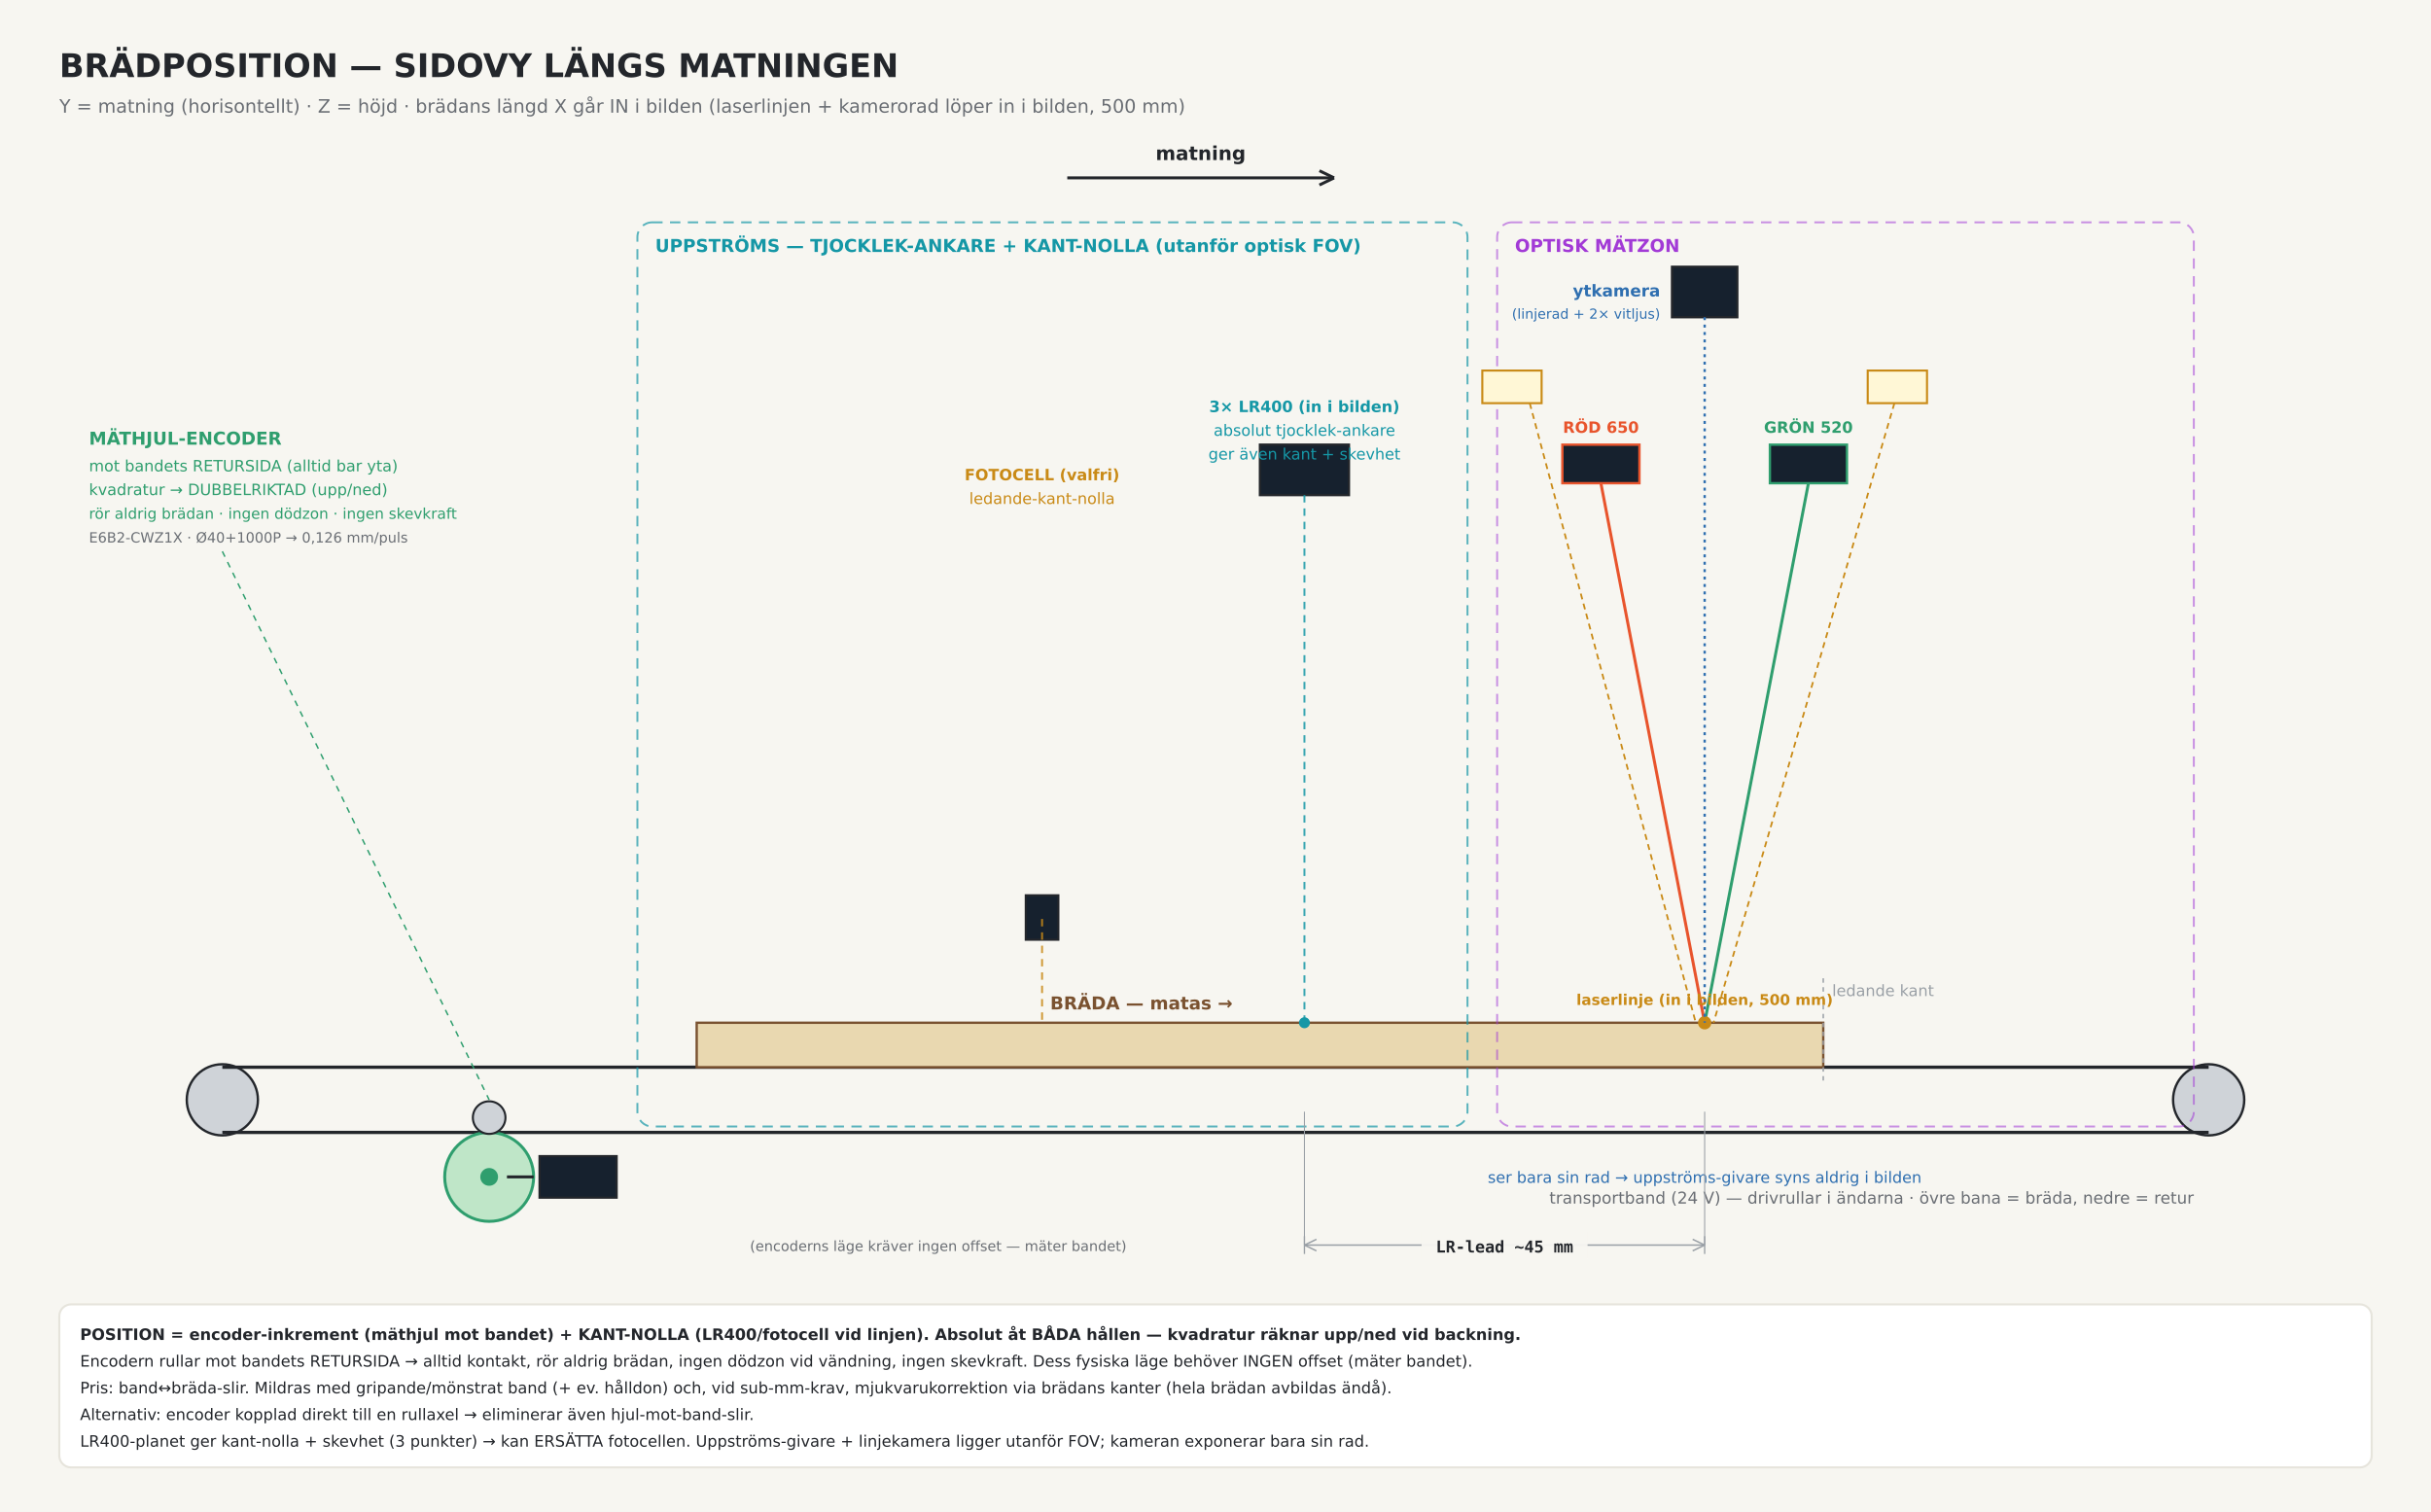
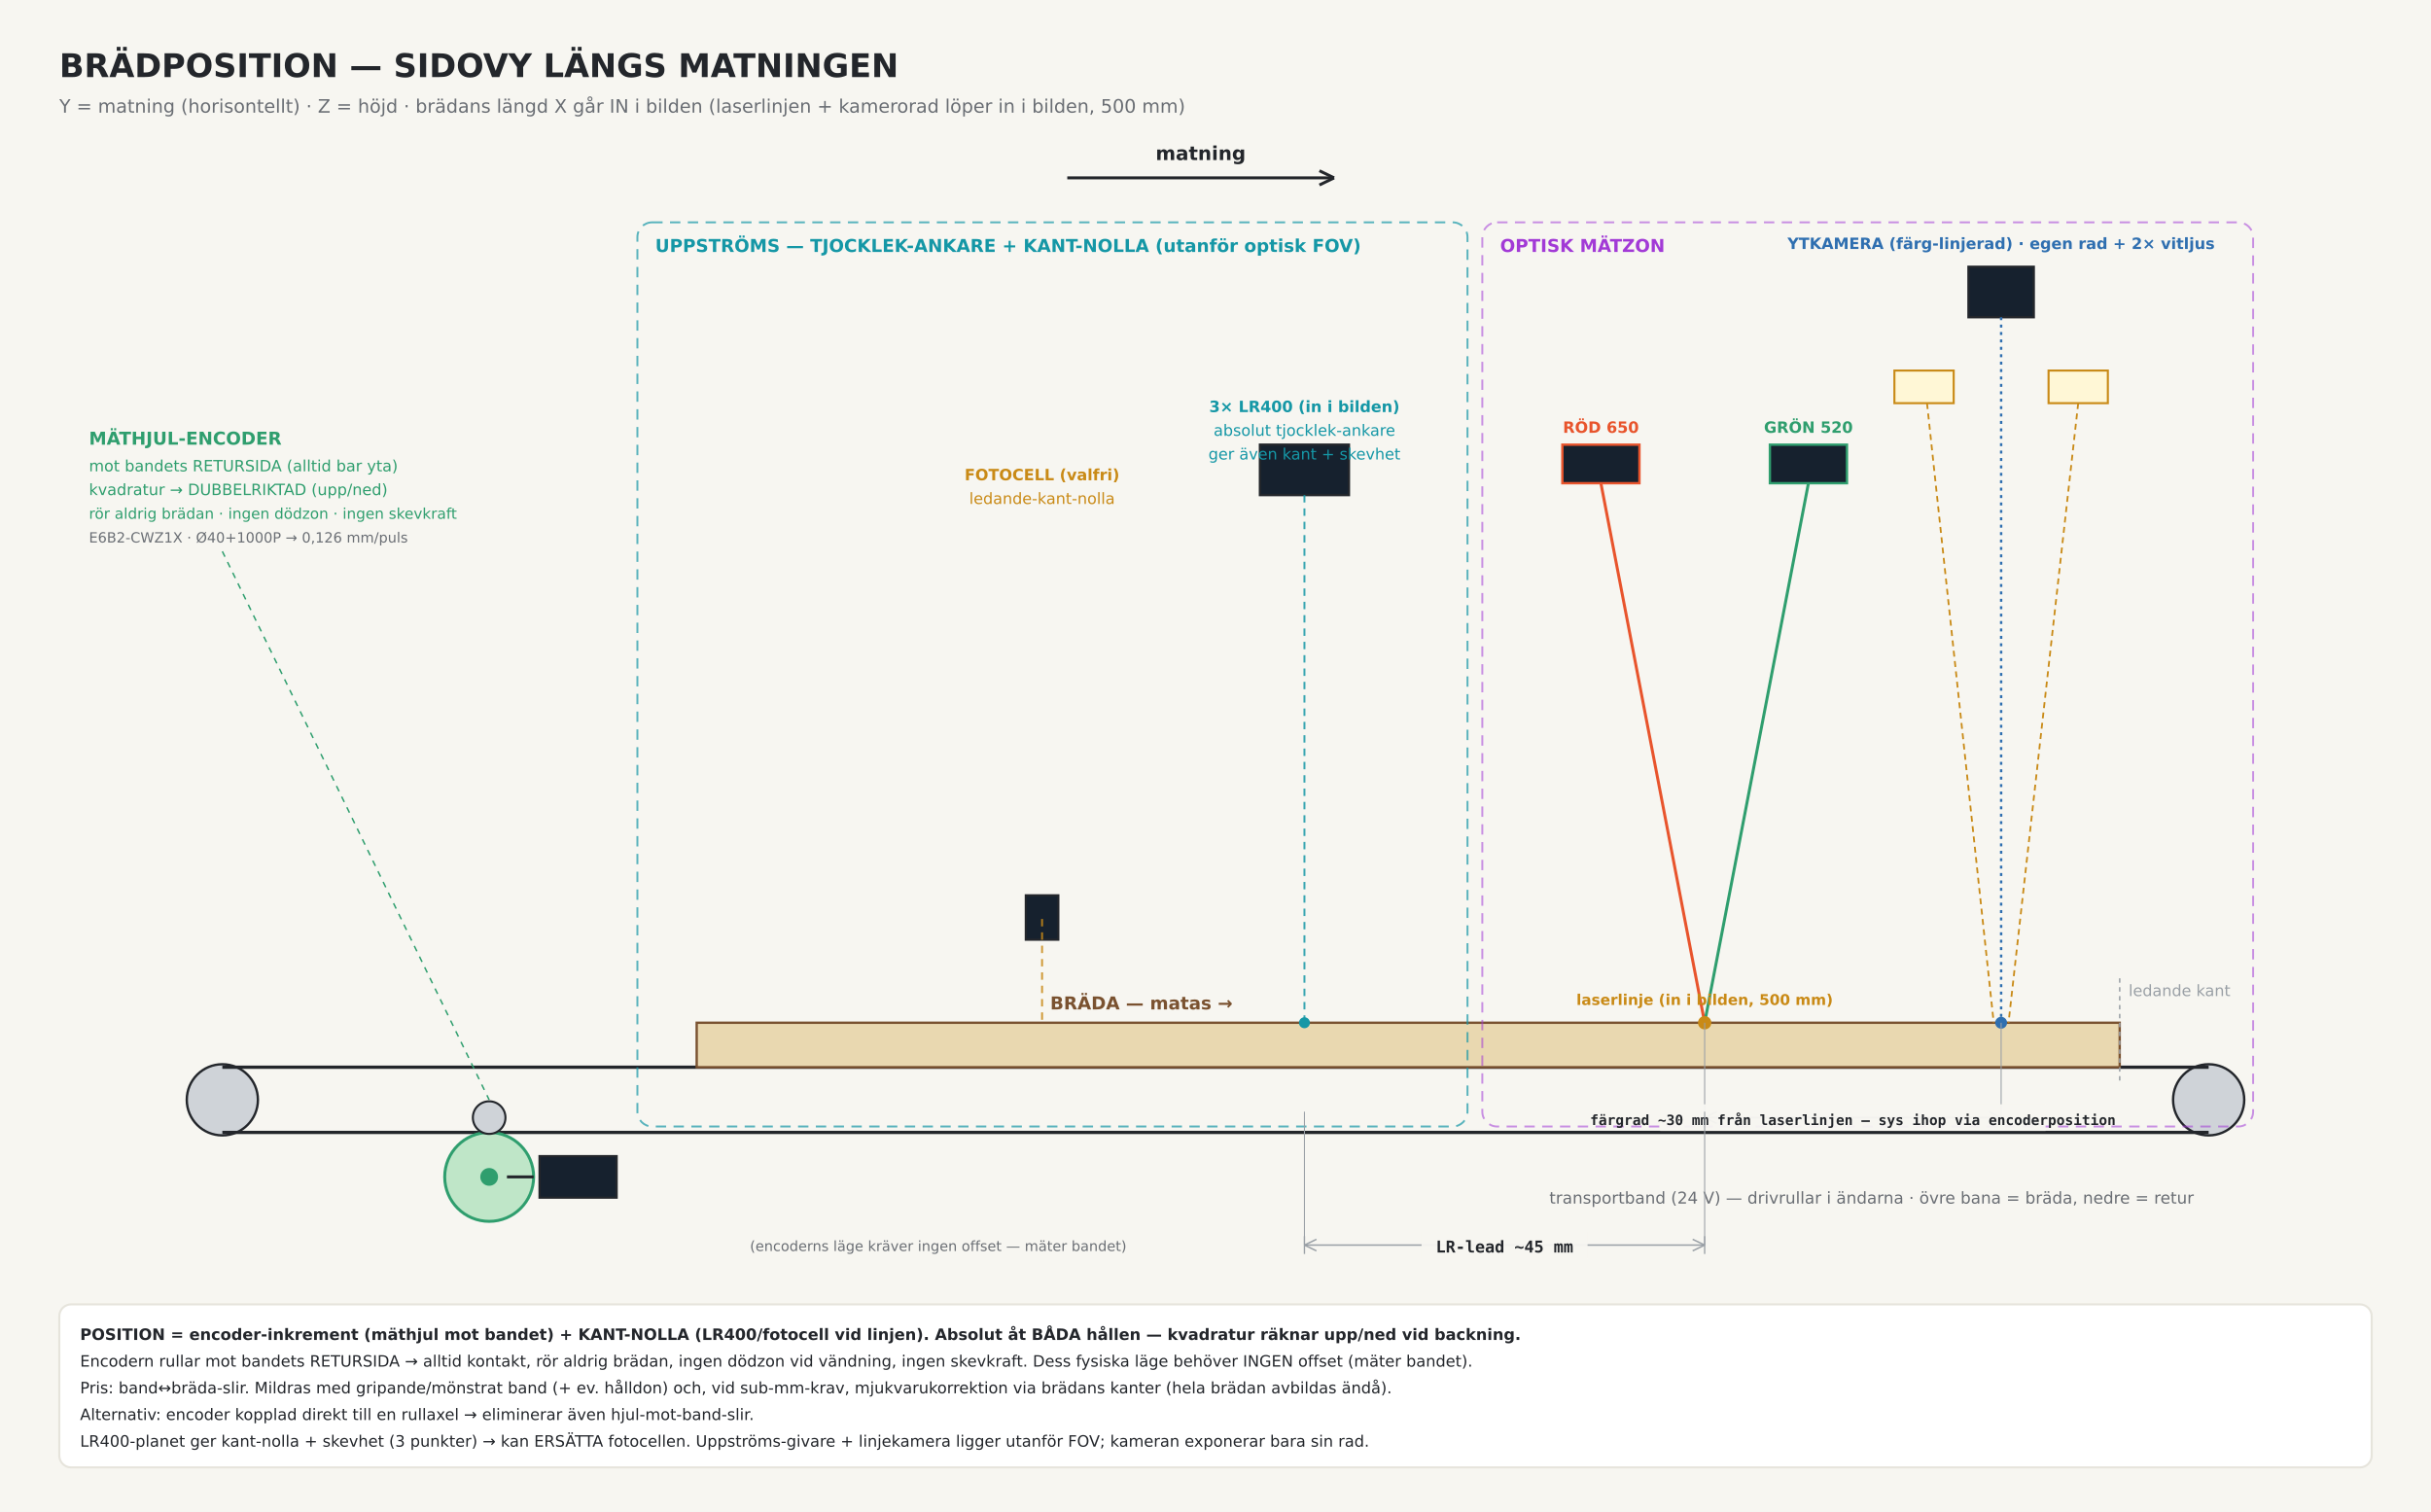
<svg xmlns="http://www.w3.org/2000/svg" width="1640" height="1020" viewBox="0 0 1640 1020">
  <rect width="1640" height="1020" fill="#f7f6f1" />
  <text x="40.0" y="52.0" font-family="'IBM Plex Sans','DejaVu Sans',sans-serif" font-size="22" font-weight="700" fill="#23262b" text-anchor="start">BRÄDPOSITION — SIDOVY LÄNGS MATNINGEN</text>
  <text x="40.0" y="76.0" font-family="'IBM Plex Sans','DejaVu Sans',sans-serif" font-size="12.5" font-weight="400" fill="#6a6e74" text-anchor="start">Y = matning (horisontellt) · Z = höjd · brädans längd X går IN i bilden (laserlinjen + kamerorad löper in i bilden, 500 mm)</text>
  <circle cx="150.0" cy="742.0" r="24.0" fill="#cfd3d8" stroke="#23262b" stroke-width="1.6" opacity="1" />
  <circle cx="1490.0" cy="742.0" r="24.0" fill="#cfd3d8" stroke="#23262b" stroke-width="1.6" opacity="1" />
  <line x1="150.0" y1="720.0" x2="1490.0" y2="720.0" stroke="#23262b" stroke-width="2.2" opacity="1" />
  <line x1="150.0" y1="764.0" x2="1490.0" y2="764.0" stroke="#23262b" stroke-width="2.2" opacity="1" />
  <text x="1480.0" y="812.0" font-family="'IBM Plex Sans','DejaVu Sans',sans-serif" font-size="11" font-weight="400" fill="#6a6e74" text-anchor="end">transportband (24 V) — drivrullar i ändarna · övre bana = bräda, nedre = retur</text>
-   <rect x="470.0" y="690.0" width="760.0" height="30.0" rx="0" fill="#e9d8b0" stroke="#7a5230" stroke-width="1.6" opacity="1" />
+   <rect x="470.0" y="690.0" width="960.0" height="30.0" rx="0" fill="#e9d8b0" stroke="#7a5230" stroke-width="1.6" opacity="1" />
  <text x="770.0" y="681.0" font-family="'IBM Plex Sans','DejaVu Sans',sans-serif" font-size="12" font-weight="700" fill="#7a5230" text-anchor="middle">BRÄDA — matas →</text>
  <line x1="720.0" y1="120.0" x2="900.0" y2="120.0" stroke="#23262b" stroke-width="2" opacity="1" />
  <line x1="900.0" y1="120.0" x2="890.1" y2="124.8" stroke="#23262b" stroke-width="2" opacity="1" />
  <line x1="900.0" y1="120.0" x2="890.1" y2="115.2" stroke="#23262b" stroke-width="2" opacity="1" />
  <text x="810.0" y="108.0" font-family="'IBM Plex Sans','DejaVu Sans',sans-serif" font-size="13" font-weight="700" fill="#23262b" text-anchor="middle">matning</text>
-   <line x1="1230.0" y1="660.0" x2="1230.0" y2="730.0" stroke="#9aa0a6" stroke-width="1" stroke-dasharray="3 3" opacity="1" />
-   <text x="1236.0" y="672.0" font-family="'IBM Plex Sans','DejaVu Sans',sans-serif" font-size="10.5" font-weight="400" fill="#9aa0a6" text-anchor="start">ledande kant</text>
+   <line x1="1430.0" y1="660.0" x2="1430.0" y2="730.0" stroke="#9aa0a6" stroke-width="1" stroke-dasharray="3 3" opacity="1" />
+   <text x="1436.0" y="672.0" font-family="'IBM Plex Sans','DejaVu Sans',sans-serif" font-size="10.5" font-weight="400" fill="#9aa0a6" text-anchor="start">ledande kant</text>
  <rect x="430.0" y="150.0" width="560.0" height="610.0" rx="10" fill="none" stroke="#1597a6" stroke-width="1.3" stroke-dasharray="7 5" opacity="0.7" />
  <text x="442.0" y="170.0" font-family="'IBM Plex Sans','DejaVu Sans',sans-serif" font-size="12" font-weight="700" fill="#1597a6" text-anchor="start">UPPSTRÖMS — TJOCKLEK-ANKARE + KANT-NOLLA (utanför optisk FOV)</text>
  <circle cx="330.0" cy="794.0" r="30.0" fill="#bfe6c8" stroke="#2f9e6e" stroke-width="2" opacity="1" />
  <circle cx="330.0" cy="794.0" r="5.0" fill="#2f9e6e" stroke="#2f9e6e" stroke-width="2" opacity="1" />
  <circle cx="330.0" cy="754.0" r="11.0" fill="#cfd3d8" stroke="#23262b" stroke-width="1.4" opacity="1" />
  <rect x="364.0" y="780.0" width="52.0" height="28.0" rx="0" fill="#16212e" stroke="#23262b" stroke-width="1.5" opacity="1" />
  <line x1="360.0" y1="794.0" x2="342.0" y2="794.0" stroke="#23262b" stroke-width="2" opacity="1" />
  <text x="60.0" y="300.0" font-family="'IBM Plex Sans','DejaVu Sans',sans-serif" font-size="12" font-weight="700" fill="#2f9e6e" text-anchor="start">MÄTHJUL-ENCODER</text>
  <text x="60.0" y="318.0" font-family="'IBM Plex Sans','DejaVu Sans',sans-serif" font-size="10.5" font-weight="400" fill="#2f9e6e" text-anchor="start">mot bandets RETURSIDA (alltid bar yta)</text>
  <text x="60.0" y="334.0" font-family="'IBM Plex Sans','DejaVu Sans',sans-serif" font-size="10.5" font-weight="400" fill="#2f9e6e" text-anchor="start">kvadratur → DUBBELRIKTAD (upp/ned)</text>
  <text x="60.0" y="350.0" font-family="'IBM Plex Sans','DejaVu Sans',sans-serif" font-size="10" font-weight="400" fill="#2f9e6e" text-anchor="start">rör aldrig brädan · ingen dödzon · ingen skevkraft</text>
  <text x="60.0" y="366.0" font-family="'IBM Plex Sans','DejaVu Sans',sans-serif" font-size="9.5" font-weight="400" fill="#6a6e74" text-anchor="start">E6B2-CWZ1X · Ø40+1000P → 0,126 mm/puls</text>
  <line x1="150.0" y1="372.0" x2="330.0" y2="742.0" stroke="#2f9e6e" stroke-width="1" stroke-dasharray="4 4" opacity="1" />
  <rect x="692.0" y="604.0" width="22.0" height="30.0" rx="0" fill="#16212e" stroke="#23262b" stroke-width="1.4" opacity="1" />
  <line x1="703.0" y1="620.0" x2="703.0" y2="690.0" stroke="#c98a16" stroke-width="1.3" stroke-dasharray="5 4" opacity="0.85" />
  <text x="703.0" y="324.0" font-family="'IBM Plex Sans','DejaVu Sans',sans-serif" font-size="10.5" font-weight="700" fill="#c98a16" text-anchor="middle">FOTOCELL (valfri)</text>
  <text x="703.0" y="340.0" font-family="'IBM Plex Sans','DejaVu Sans',sans-serif" font-size="10.5" font-weight="400" fill="#c98a16" text-anchor="middle">ledande-kant-nolla</text>
  <rect x="850.0" y="300.0" width="60.0" height="34.0" rx="0" fill="#16212e" stroke="#23262b" stroke-width="1.6" opacity="1" />
  <line x1="880.0" y1="334.0" x2="880.0" y2="690.0" stroke="#1597a6" stroke-width="1.3" stroke-dasharray="5 4" opacity="0.85" />
  <circle cx="880.0" cy="690.0" r="3.2" fill="#1597a6" stroke="#1597a6" stroke-width="1" opacity="1" />
  <text x="880.0" y="278.0" font-family="'IBM Plex Sans','DejaVu Sans',sans-serif" font-size="10.5" font-weight="700" fill="#1597a6" text-anchor="middle">3× LR400 (in i bilden)</text>
  <text x="880.0" y="294.0" font-family="'IBM Plex Sans','DejaVu Sans',sans-serif" font-size="10.5" font-weight="400" fill="#1597a6" text-anchor="middle">absolut tjocklek-ankare</text>
  <text x="880.0" y="310.0" font-family="'IBM Plex Sans','DejaVu Sans',sans-serif" font-size="10.5" font-weight="400" fill="#1597a6" text-anchor="middle">ger även kant + skevhet</text>
-   <rect x="1010.0" y="150.0" width="470.0" height="610.0" rx="10" fill="none" stroke="#a23ad6" stroke-width="1.3" stroke-dasharray="7 5" opacity="0.55" />
-   <text x="1022.0" y="170.0" font-family="'IBM Plex Sans','DejaVu Sans',sans-serif" font-size="12" font-weight="700" fill="#a23ad6" text-anchor="start">OPTISK MÄTZON</text>
+   <rect x="1000.0" y="150.0" width="520.0" height="610.0" rx="10" fill="none" stroke="#a23ad6" stroke-width="1.3" stroke-dasharray="7 5" opacity="0.55" />
+   <text x="1012.0" y="170.0" font-family="'IBM Plex Sans','DejaVu Sans',sans-serif" font-size="12" font-weight="700" fill="#a23ad6" text-anchor="start">OPTISK MÄTZON</text>
  <rect x="1054.0" y="300.0" width="52.0" height="26.0" rx="0" fill="#16212e" stroke="#e8542c" stroke-width="1.6" opacity="1" />
  <rect x="1194.0" y="300.0" width="52.0" height="26.0" rx="0" fill="#16212e" stroke="#2f9e6e" stroke-width="1.6" opacity="1" />
  <line x1="1080.0" y1="326.0" x2="1150.0" y2="690.0" stroke="#e8542c" stroke-width="2" opacity="1" />
  <line x1="1220.0" y1="326.0" x2="1150.0" y2="690.0" stroke="#2f9e6e" stroke-width="2" opacity="1" />
  <circle cx="1150.0" cy="690.0" r="4.0" fill="#c98a16" stroke="#c98a16" stroke-width="1" opacity="1" />
  <text x="1080.0" y="292.0" font-family="'IBM Plex Sans','DejaVu Sans',sans-serif" font-size="10.5" font-weight="700" fill="#e8542c" text-anchor="middle">RÖD 650</text>
  <text x="1220.0" y="292.0" font-family="'IBM Plex Sans','DejaVu Sans',sans-serif" font-size="10.5" font-weight="700" fill="#2f9e6e" text-anchor="middle">GRÖN 520</text>
  <text x="1150.0" y="678.0" font-family="'IBM Plex Sans','DejaVu Sans',sans-serif" font-size="10" font-weight="700" fill="#c98a16" text-anchor="middle">laserlinje (in i bilden, 500 mm)</text>
-   <rect x="1128.0" y="180.0" width="44.0" height="34.0" rx="0" fill="#16212e" stroke="#23262b" stroke-width="1.6" opacity="1" />
-   <line x1="1150.0" y1="214.0" x2="1150.0" y2="690.0" stroke="#2f6fb0" stroke-width="1.6" stroke-dasharray="2 3" opacity="1" />
-   <rect x="1000.0" y="250.0" width="40.0" height="22.0" rx="0" fill="#fff7d6" stroke="#c98a16" stroke-width="1.4" opacity="1" />
-   <rect x="1260.0" y="250.0" width="40.0" height="22.0" rx="0" fill="#fff7d6" stroke="#c98a16" stroke-width="1.4" opacity="1" />
-   <line x1="1032.0" y1="272.0" x2="1144.0" y2="690.0" stroke="#c98a16" stroke-width="1.2" stroke-dasharray="4 3" opacity="1" />
-   <line x1="1278.0" y1="272.0" x2="1156.0" y2="690.0" stroke="#c98a16" stroke-width="1.2" stroke-dasharray="4 3" opacity="1" />
-   <text x="1120.0" y="200.0" font-family="'IBM Plex Sans','DejaVu Sans',sans-serif" font-size="11" font-weight="700" fill="#2f6fb0" text-anchor="end">ytkamera</text>
-   <text x="1120.0" y="215.0" font-family="'IBM Plex Sans','DejaVu Sans',sans-serif" font-size="9.3" font-weight="400" fill="#2f6fb0" text-anchor="end">(linjerad + 2× vitljus)</text>
-   <text x="1150.0" y="798.0" font-family="'IBM Plex Sans','DejaVu Sans',sans-serif" font-size="10.5" font-weight="400" fill="#2f6fb0" text-anchor="middle">ser bara sin rad → uppströms-givare syns aldrig i bilden</text>
+   <rect x="1328.0" y="180.0" width="44.0" height="34.0" rx="0" fill="#16212e" stroke="#23262b" stroke-width="1.6" opacity="1" />
+   <line x1="1350.0" y1="214.0" x2="1350.0" y2="690.0" stroke="#2f6fb0" stroke-width="1.6" stroke-dasharray="2 3" opacity="1" />
+   <circle cx="1350.0" cy="690.0" r="3.5" fill="#2f6fb0" stroke="#2f6fb0" stroke-width="1" opacity="1" />
+   <rect x="1278.0" y="250.0" width="40.0" height="22.0" rx="0" fill="#fff7d6" stroke="#c98a16" stroke-width="1.4" opacity="1" />
+   <rect x="1382.0" y="250.0" width="40.0" height="22.0" rx="0" fill="#fff7d6" stroke="#c98a16" stroke-width="1.4" opacity="1" />
+   <line x1="1300.0" y1="272.0" x2="1345.0" y2="690.0" stroke="#c98a16" stroke-width="1.2" stroke-dasharray="4 3" opacity="1" />
+   <line x1="1402.0" y1="272.0" x2="1355.0" y2="690.0" stroke="#c98a16" stroke-width="1.2" stroke-dasharray="4 3" opacity="1" />
+   <text x="1350.0" y="168.0" font-family="'IBM Plex Sans','DejaVu Sans',sans-serif" font-size="10.5" font-weight="700" fill="#2f6fb0" text-anchor="middle">YTKAMERA (färg-linjerad) · egen rad + 2× vitljus</text>
+   <line x1="1150.0" y1="690.0" x2="1150.0" y2="760.0" stroke="#9aa0a6" stroke-width="0.7" opacity="1" />
+   <line x1="1350.0" y1="690.0" x2="1350.0" y2="760.0" stroke="#9aa0a6" stroke-width="0.7" opacity="1" />
+   <line x1="1250.0" y1="754.0" x2="1150.0" y2="754.0" stroke="#9aa0a6" stroke-width="1" opacity="1" />
+   <line x1="1150.0" y1="754.0" x2="1158.1" y2="750.1" stroke="#9aa0a6" stroke-width="1" opacity="1" />
+   <line x1="1150.0" y1="754.0" x2="1158.1" y2="757.9" stroke="#9aa0a6" stroke-width="1" opacity="1" />
+   <line x1="1250.0" y1="754.0" x2="1350.0" y2="754.0" stroke="#9aa0a6" stroke-width="1" opacity="1" />
+   <line x1="1350.0" y1="754.0" x2="1341.9" y2="757.9" stroke="#9aa0a6" stroke-width="1" opacity="1" />
+   <line x1="1350.0" y1="754.0" x2="1341.9" y2="750.1" stroke="#9aa0a6" stroke-width="1" opacity="1" />
+   <rect x="1120.0" y="745.0" width="260.0" height="18.0" rx="0" fill="#f7f6f1" stroke="none" stroke-width="0" opacity="0.95" />
+   <text x="1250.0" y="759.0" font-family="'IBM Plex Mono','DejaVu Sans Mono',monospace" font-size="9.5" font-weight="700" fill="#23262b" text-anchor="middle">färgrad ~30 mm från laserlinjen — sys ihop via encoderposition</text>
  <line x1="880.0" y1="750.0" x2="880.0" y2="840.0" stroke="#9aa0a6" stroke-width="0.7" opacity="1" />
  <line x1="1150.0" y1="750.0" x2="1150.0" y2="840.0" stroke="#9aa0a6" stroke-width="0.7" opacity="1" />
  <line x1="880.0" y1="834.0" x2="880.0" y2="846.0" stroke="#9aa0a6" stroke-width="0.9" opacity="1" />
  <line x1="1150.0" y1="834.0" x2="1150.0" y2="846.0" stroke="#9aa0a6" stroke-width="0.9" opacity="1" />
  <line x1="1015.0" y1="840.0" x2="880.0" y2="840.0" stroke="#9aa0a6" stroke-width="1" opacity="1" />
  <line x1="880.0" y1="840.0" x2="888.1" y2="836.1" stroke="#9aa0a6" stroke-width="1" opacity="1" />
  <line x1="880.0" y1="840.0" x2="888.1" y2="843.9" stroke="#9aa0a6" stroke-width="1" opacity="1" />
  <line x1="1015.0" y1="840.0" x2="1150.0" y2="840.0" stroke="#9aa0a6" stroke-width="1" opacity="1" />
  <line x1="1150.0" y1="840.0" x2="1141.9" y2="843.9" stroke="#9aa0a6" stroke-width="1" opacity="1" />
  <line x1="1150.0" y1="840.0" x2="1141.9" y2="836.1" stroke="#9aa0a6" stroke-width="1" opacity="1" />
  <rect x="959.0" y="831.0" width="112.0" height="18.0" rx="0" fill="#f7f6f1" stroke="none" stroke-width="0" opacity="0.95" />
  <text x="1015.0" y="845.0" font-family="'IBM Plex Mono','DejaVu Sans Mono',monospace" font-size="11" font-weight="700" fill="#23262b" text-anchor="middle">LR-lead ~45 mm</text>
  <text x="760.0" y="844.0" font-family="'IBM Plex Sans','DejaVu Sans',sans-serif" font-size="9.5" font-weight="400" fill="#6a6e74" text-anchor="end">(encoderns läge kräver ingen offset — mäter bandet)</text>
  <rect x="40.0" y="880.0" width="1560.0" height="110.0" rx="8" fill="#fff" stroke="#e6e4dc" stroke-width="1.4" opacity="1" />
  <text x="54.0" y="904.0" font-family="'IBM Plex Sans','DejaVu Sans',sans-serif" font-size="10.6" font-weight="700" fill="#23262b" text-anchor="start">POSITION = encoder-inkrement (mäthjul mot bandet)  +  KANT-NOLLA (LR400/fotocell vid linjen).   Absolut åt BÅDA hållen — kvadratur räknar upp/ned vid backning.</text>
  <text x="54.0" y="922.0" font-family="'IBM Plex Sans','DejaVu Sans',sans-serif" font-size="10.6" font-weight="400" fill="#23262b" text-anchor="start">Encodern rullar mot bandets RETURSIDA → alltid kontakt, rör aldrig brädan, ingen dödzon vid vändning, ingen skevkraft. Dess fysiska läge behöver INGEN offset (mäter bandet).</text>
  <text x="54.0" y="940.0" font-family="'IBM Plex Sans','DejaVu Sans',sans-serif" font-size="10.6" font-weight="400" fill="#23262b" text-anchor="start">Pris: band↔bräda-slir. Mildras med gripande/mönstrat band (+ ev. hålldon) och, vid sub-mm-krav, mjukvarukorrektion via brädans kanter (hela brädan avbildas ändå).</text>
  <text x="54.0" y="958.0" font-family="'IBM Plex Sans','DejaVu Sans',sans-serif" font-size="10.6" font-weight="400" fill="#23262b" text-anchor="start">Alternativ: encoder kopplad direkt till en rullaxel → eliminerar även hjul-mot-band-slir.</text>
  <text x="54.0" y="976.0" font-family="'IBM Plex Sans','DejaVu Sans',sans-serif" font-size="10.6" font-weight="400" fill="#23262b" text-anchor="start">LR400-planet ger kant-nolla + skevhet (3 punkter) → kan ERSÄTTA fotocellen. Uppströms-givare + linjekamera ligger utanför FOV; kameran exponerar bara sin rad.</text>
</svg>
